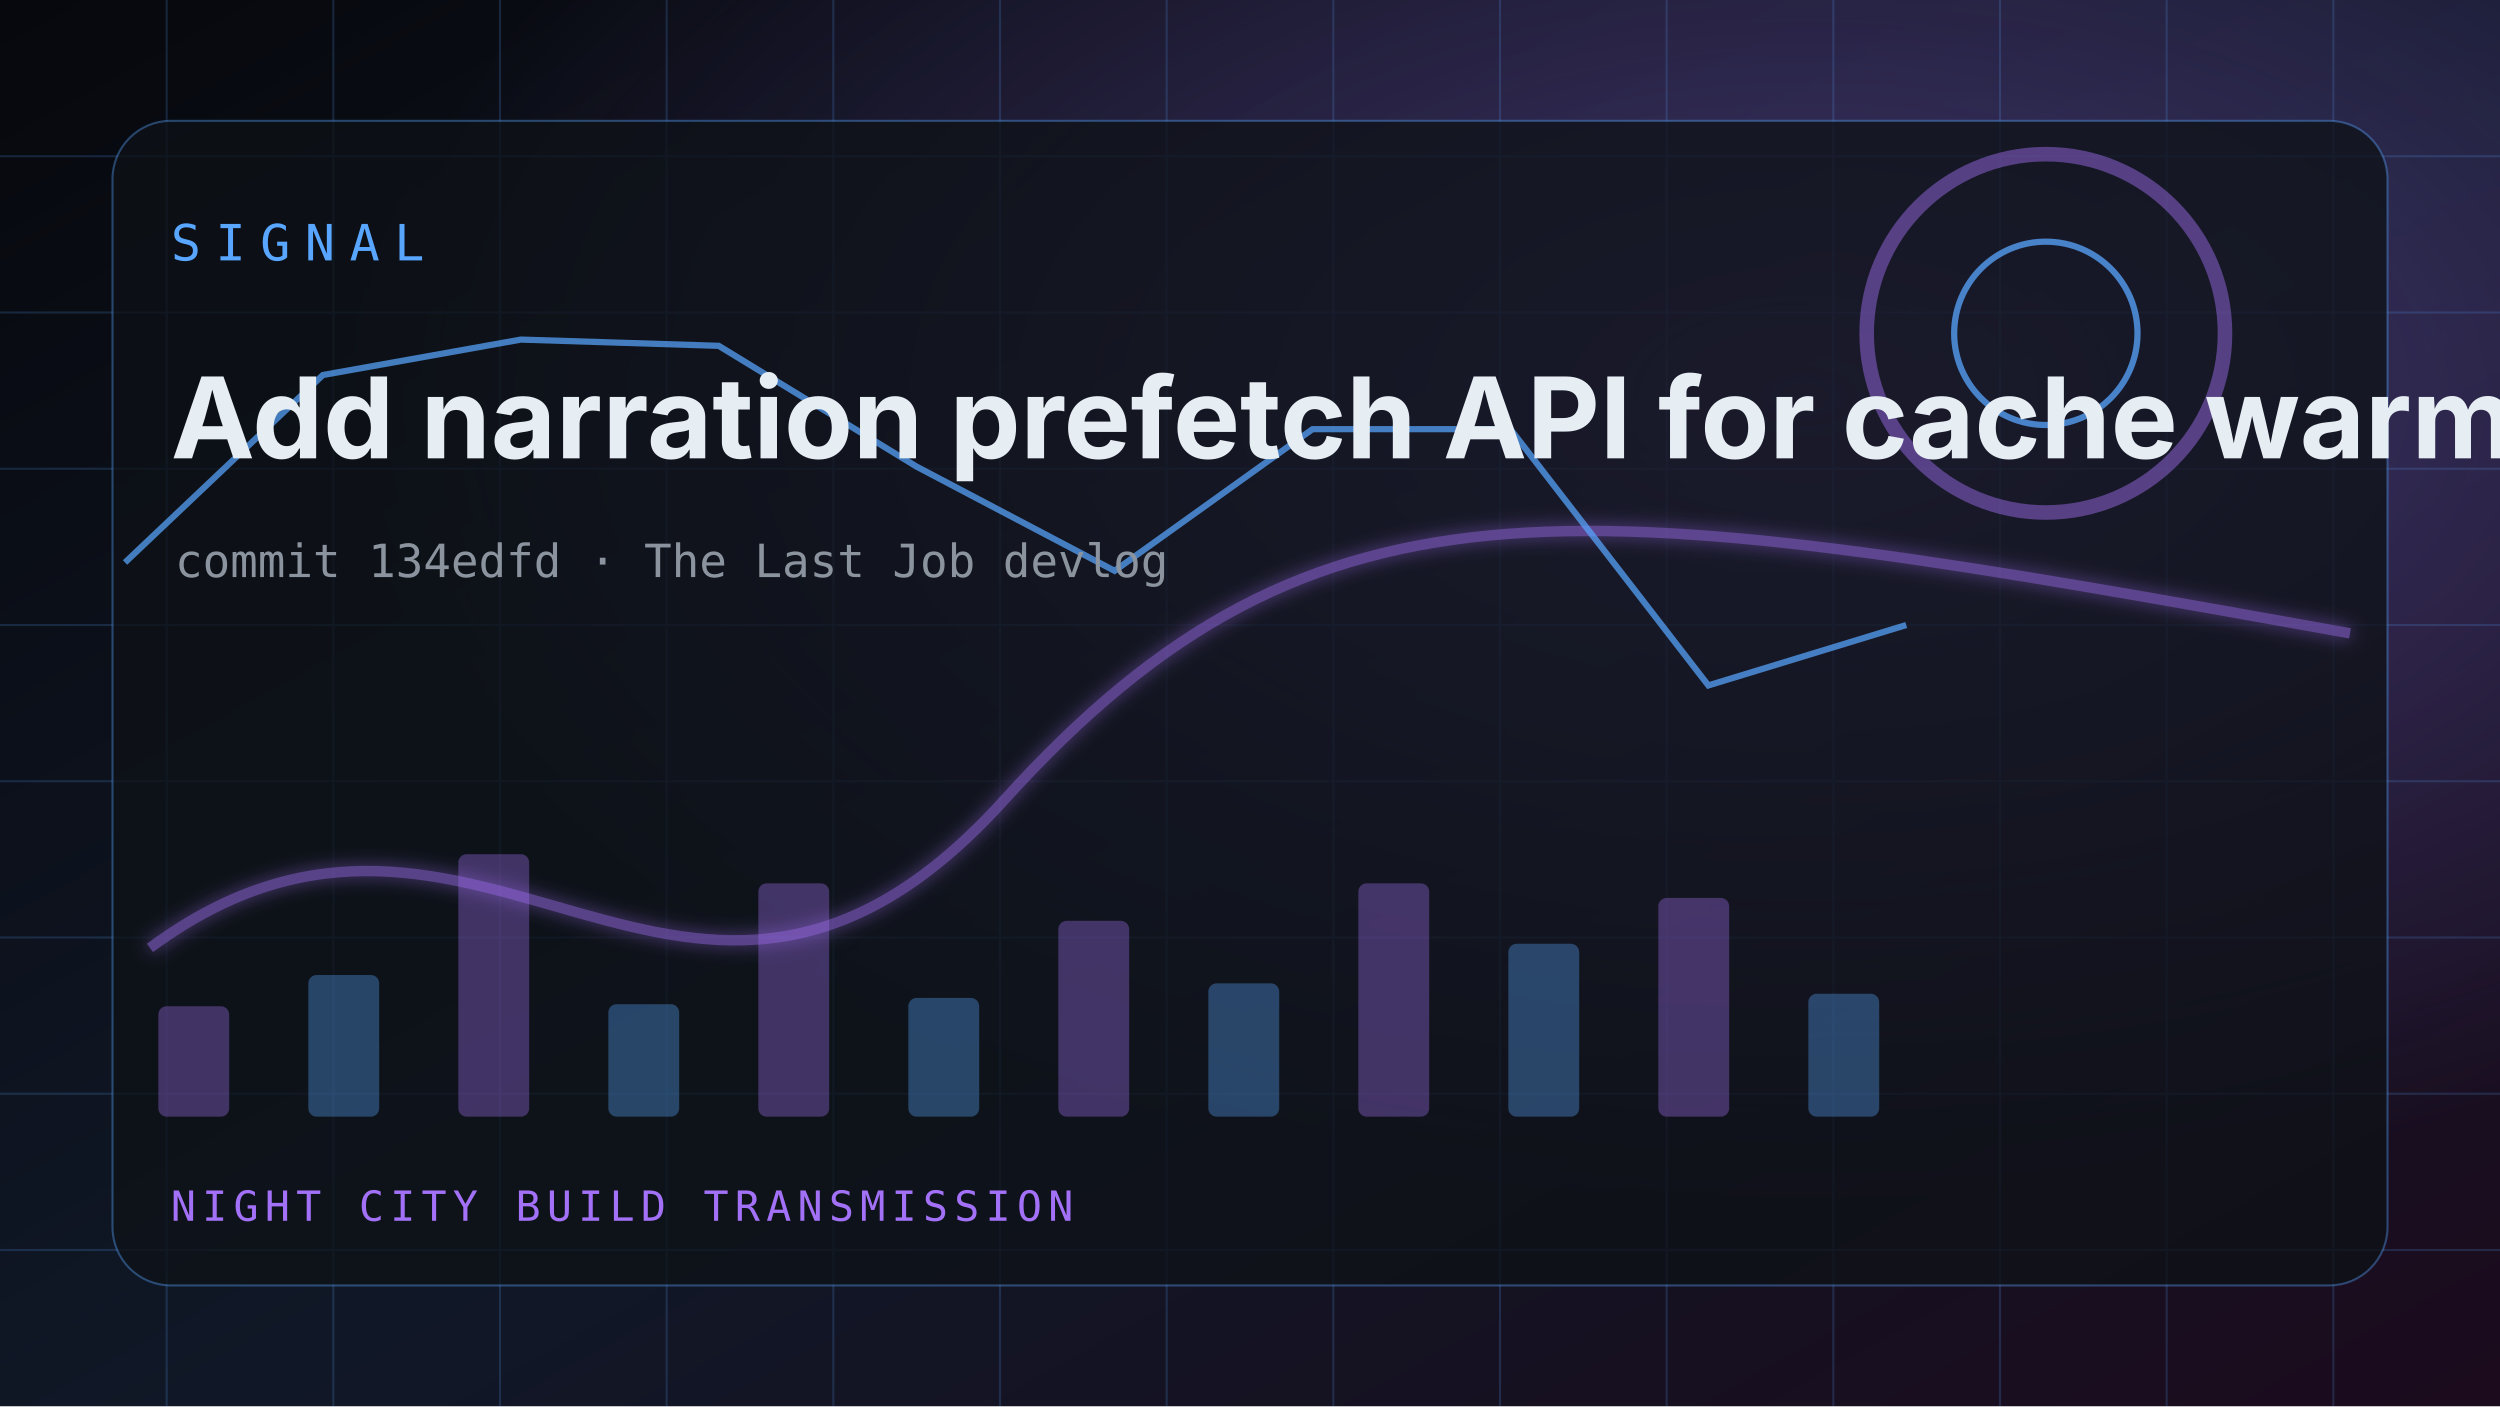
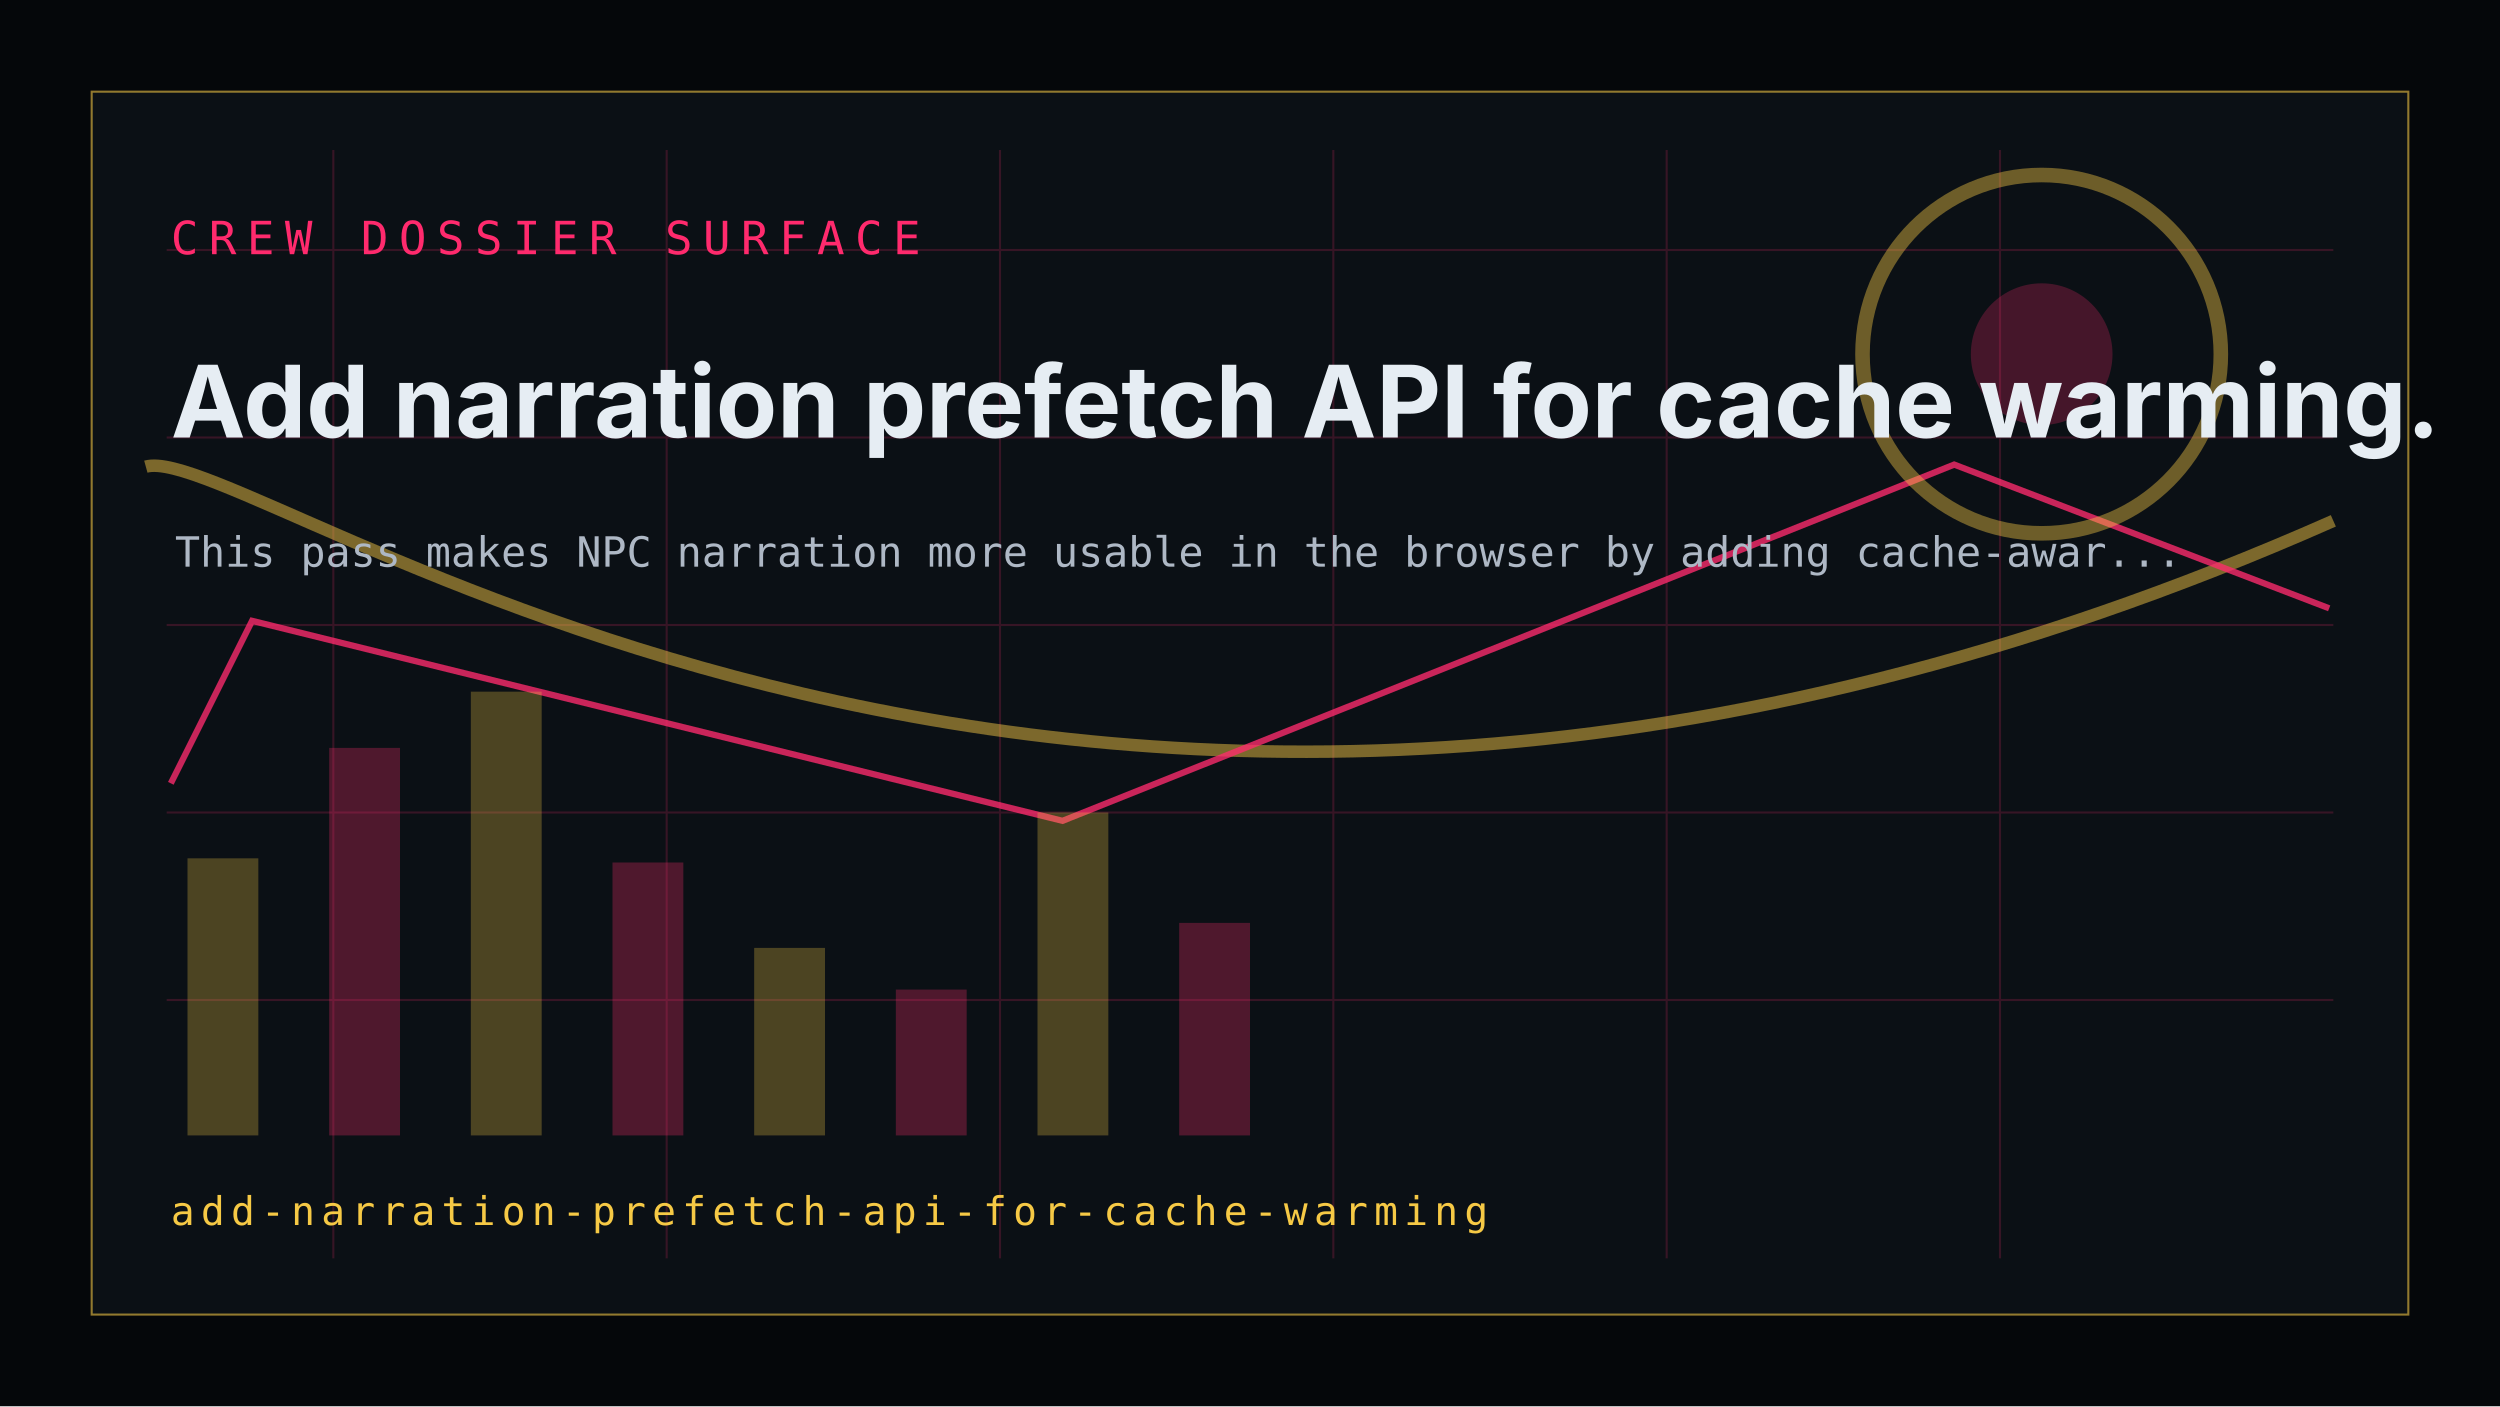
- <svg xmlns="http://www.w3.org/2000/svg" width="1200" height="675" viewBox="0 0 1200 675" role="img" aria-label="Illustration for Add narration prefetch API for cache warming.">
-   <defs>
-     <linearGradient id="bg" x1="0" y1="0" x2="1" y2="1">
-       <stop offset="0" stop-color="#07080d" />
-       <stop offset="0.54" stop-color="#101827" />
-       <stop offset="1" stop-color="#1b0b1d" />
-     </linearGradient>
-     <radialGradient id="pulse" cx="72%" cy="28%" r="58%">
-       <stop offset="0" stop-color="#a371f7" stop-opacity="0.34" />
-       <stop offset="1" stop-color="#a371f7" stop-opacity="0" />
-     </radialGradient>
-     <filter id="glow">
-       <feGaussianBlur stdDeviation="4" result="blur" />
-       <feMerge>
-         <feMergeNode in="blur" />
-         <feMergeNode in="SourceGraphic" />
-       </feMerge>
-     </filter>
-   </defs>
-   <rect width="1200" height="675" fill="url(#bg)" />
-   <rect width="1200" height="675" fill="url(#pulse)" />
-   <g opacity="0.18" stroke="#58a6ff" stroke-width="1">
-     <line x1="80" y1="0" x2="80" y2="675" />
-     <line x1="160" y1="0" x2="160" y2="675" />
-     <line x1="240" y1="0" x2="240" y2="675" />
-     <line x1="320" y1="0" x2="320" y2="675" />
-     <line x1="400" y1="0" x2="400" y2="675" />
-     <line x1="480" y1="0" x2="480" y2="675" />
-     <line x1="560" y1="0" x2="560" y2="675" />
-     <line x1="640" y1="0" x2="640" y2="675" />
-     <line x1="720" y1="0" x2="720" y2="675" />
-     <line x1="800" y1="0" x2="800" y2="675" />
-     <line x1="880" y1="0" x2="880" y2="675" />
-     <line x1="960" y1="0" x2="960" y2="675" />
-     <line x1="1040" y1="0" x2="1040" y2="675" />
-     <line x1="1120" y1="0" x2="1120" y2="675" />
-     <line x1="0" y1="75" x2="1200" y2="75" />
-     <line x1="0" y1="150" x2="1200" y2="150" />
-     <line x1="0" y1="225" x2="1200" y2="225" />
-     <line x1="0" y1="300" x2="1200" y2="300" />
-     <line x1="0" y1="375" x2="1200" y2="375" />
-     <line x1="0" y1="450" x2="1200" y2="450" />
-     <line x1="0" y1="525" x2="1200" y2="525" />
-     <line x1="0" y1="600" x2="1200" y2="600" />
+ <svg xmlns="http://www.w3.org/2000/svg" width="1200" height="675" viewBox="0 0 1200 675" role="img" aria-label="Devlog illustration for Add narration prefetch API for cache warming.">
+   <rect width="1200" height="675" fill="#05070a" />
+   <rect x="44" y="44" width="1112" height="587" fill="#0b1015" stroke="#f6c945" stroke-opacity="0.58" />
+   <g opacity="0.18" stroke="#ff2a6d" stroke-width="1">
+     <path d="M80 120 H1120 M80 210 H1120 M80 300 H1120 M80 390 H1120 M80 480 H1120" />
+     <path d="M160 72 V604 M320 72 V604 M480 72 V604 M640 72 V604 M800 72 V604 M960 72 V604" />
  </g>
-   <rect x="54" y="58" width="1092" height="559" rx="28" fill="#0d1117" opacity="0.76" stroke="#58a6ff" stroke-opacity="0.5" />
-   <path d="M72 455 C230 338 330 552 482 384 S760 238 1128 304" fill="none" stroke="#a371f7" stroke-width="5" opacity="0.5" filter="url(#glow)" />
-   <polyline points="60,270 155,180 250,163 345,166 440,224 535,274 630,206 725,206 820,329 915,300" fill="none" stroke="#58a6ff" stroke-width="3" opacity="0.72" />
-   <rect x="76" y="483" width="34" height="53" rx="4" fill="#a371f7" opacity="0.34" />
-   <rect x="148" y="468" width="34" height="68" rx="4" fill="#58a6ff" opacity="0.34" />
-   <rect x="220" y="410" width="34" height="126" rx="4" fill="#a371f7" opacity="0.34" />
-   <rect x="292" y="482" width="34" height="54" rx="4" fill="#58a6ff" opacity="0.34" />
-   <rect x="364" y="424" width="34" height="112" rx="4" fill="#a371f7" opacity="0.34" />
-   <rect x="436" y="479" width="34" height="57" rx="4" fill="#58a6ff" opacity="0.34" />
-   <rect x="508" y="442" width="34" height="94" rx="4" fill="#a371f7" opacity="0.34" />
-   <rect x="580" y="472" width="34" height="64" rx="4" fill="#58a6ff" opacity="0.34" />
-   <rect x="652" y="424" width="34" height="112" rx="4" fill="#a371f7" opacity="0.34" />
-   <rect x="724" y="453" width="34" height="83" rx="4" fill="#58a6ff" opacity="0.34" />
-   <rect x="796" y="431" width="34" height="105" rx="4" fill="#a371f7" opacity="0.34" />
-   <rect x="868" y="477" width="34" height="59" rx="4" fill="#58a6ff" opacity="0.34" />
-   <circle cx="982" cy="160" r="86" fill="none" stroke="#a371f7" stroke-width="7" opacity="0.45" />
-   <circle cx="982" cy="160" r="44" fill="none" stroke="#58a6ff" stroke-width="3" opacity="0.75" />
-   <text x="82" y="125" fill="#58a6ff" font-family="ui-monospace, SFMono-Regular, Menlo, monospace" font-size="24" letter-spacing="7">SIGNAL</text>
-   <text x="82" y="220" fill="#e6edf3" font-family="Inter, system-ui, sans-serif" font-size="54" font-weight="700">Add narration prefetch API for cache warming.</text>
-   <text x="84" y="277" fill="#8b949e" font-family="ui-monospace, SFMono-Regular, Menlo, monospace" font-size="22">commit 134edfd · The Last Job devlog</text>
-   <text x="82" y="586" fill="#a371f7" font-family="ui-monospace, SFMono-Regular, Menlo, monospace" font-size="20" letter-spacing="3">NIGHT CITY BUILD TRANSMISSION</text>
+   <path d="M70 224 C 121 210, 510 520, 1120 250" fill="none" stroke="#f6c945" stroke-width="6" opacity="0.48" />
+   <polyline points="82,376 121,298 510,394 938,223 1118,292" fill="none" stroke="#ff2a6d" stroke-width="3" opacity="0.78" />
+   <rect x="90" y="412" width="34" height="133" fill="#f6c945" opacity="0.28" />
+   <rect x="158" y="359" width="34" height="186" fill="#ff2a6d" opacity="0.28" />
+   <rect x="226" y="332" width="34" height="213" fill="#f6c945" opacity="0.28" />
+   <rect x="294" y="414" width="34" height="131" fill="#ff2a6d" opacity="0.28" />
+   <rect x="362" y="455" width="34" height="90" fill="#f6c945" opacity="0.28" />
+   <rect x="430" y="475" width="34" height="70" fill="#ff2a6d" opacity="0.28" />
+   <rect x="498" y="390" width="34" height="155" fill="#f6c945" opacity="0.28" />
+   <rect x="566" y="443" width="34" height="102" fill="#ff2a6d" opacity="0.28" />
+   <circle cx="980" cy="170" r="86" fill="none" stroke="#f6c945" stroke-width="7" opacity="0.42" />
+   <circle cx="980" cy="170" r="34" fill="#ff2a6d" opacity="0.24" />
+   <text x="82" y="122" fill="#ff2a6d" font-family="ui-monospace, SFMono-Regular, Menlo, monospace" font-size="22" letter-spacing="5">CREW DOSSIER SURFACE</text>
+   <text x="82" y="210" fill="#e6edf3" font-family="Inter, system-ui, sans-serif" font-size="48" font-weight="700">Add narration prefetch API for cache warming.</text>
+   <text x="84" y="272" fill="#aeb8c5" font-family="ui-monospace, SFMono-Regular, Menlo, monospace" font-size="20">This pass makes NPC narration more usable in the browser by adding cache-awar...</text>
+   <text x="82" y="588" fill="#f6c945" font-family="ui-monospace, SFMono-Regular, Menlo, monospace" font-size="19" letter-spacing="3">add-narration-prefetch-api-for-cache-warming</text>
</svg>
